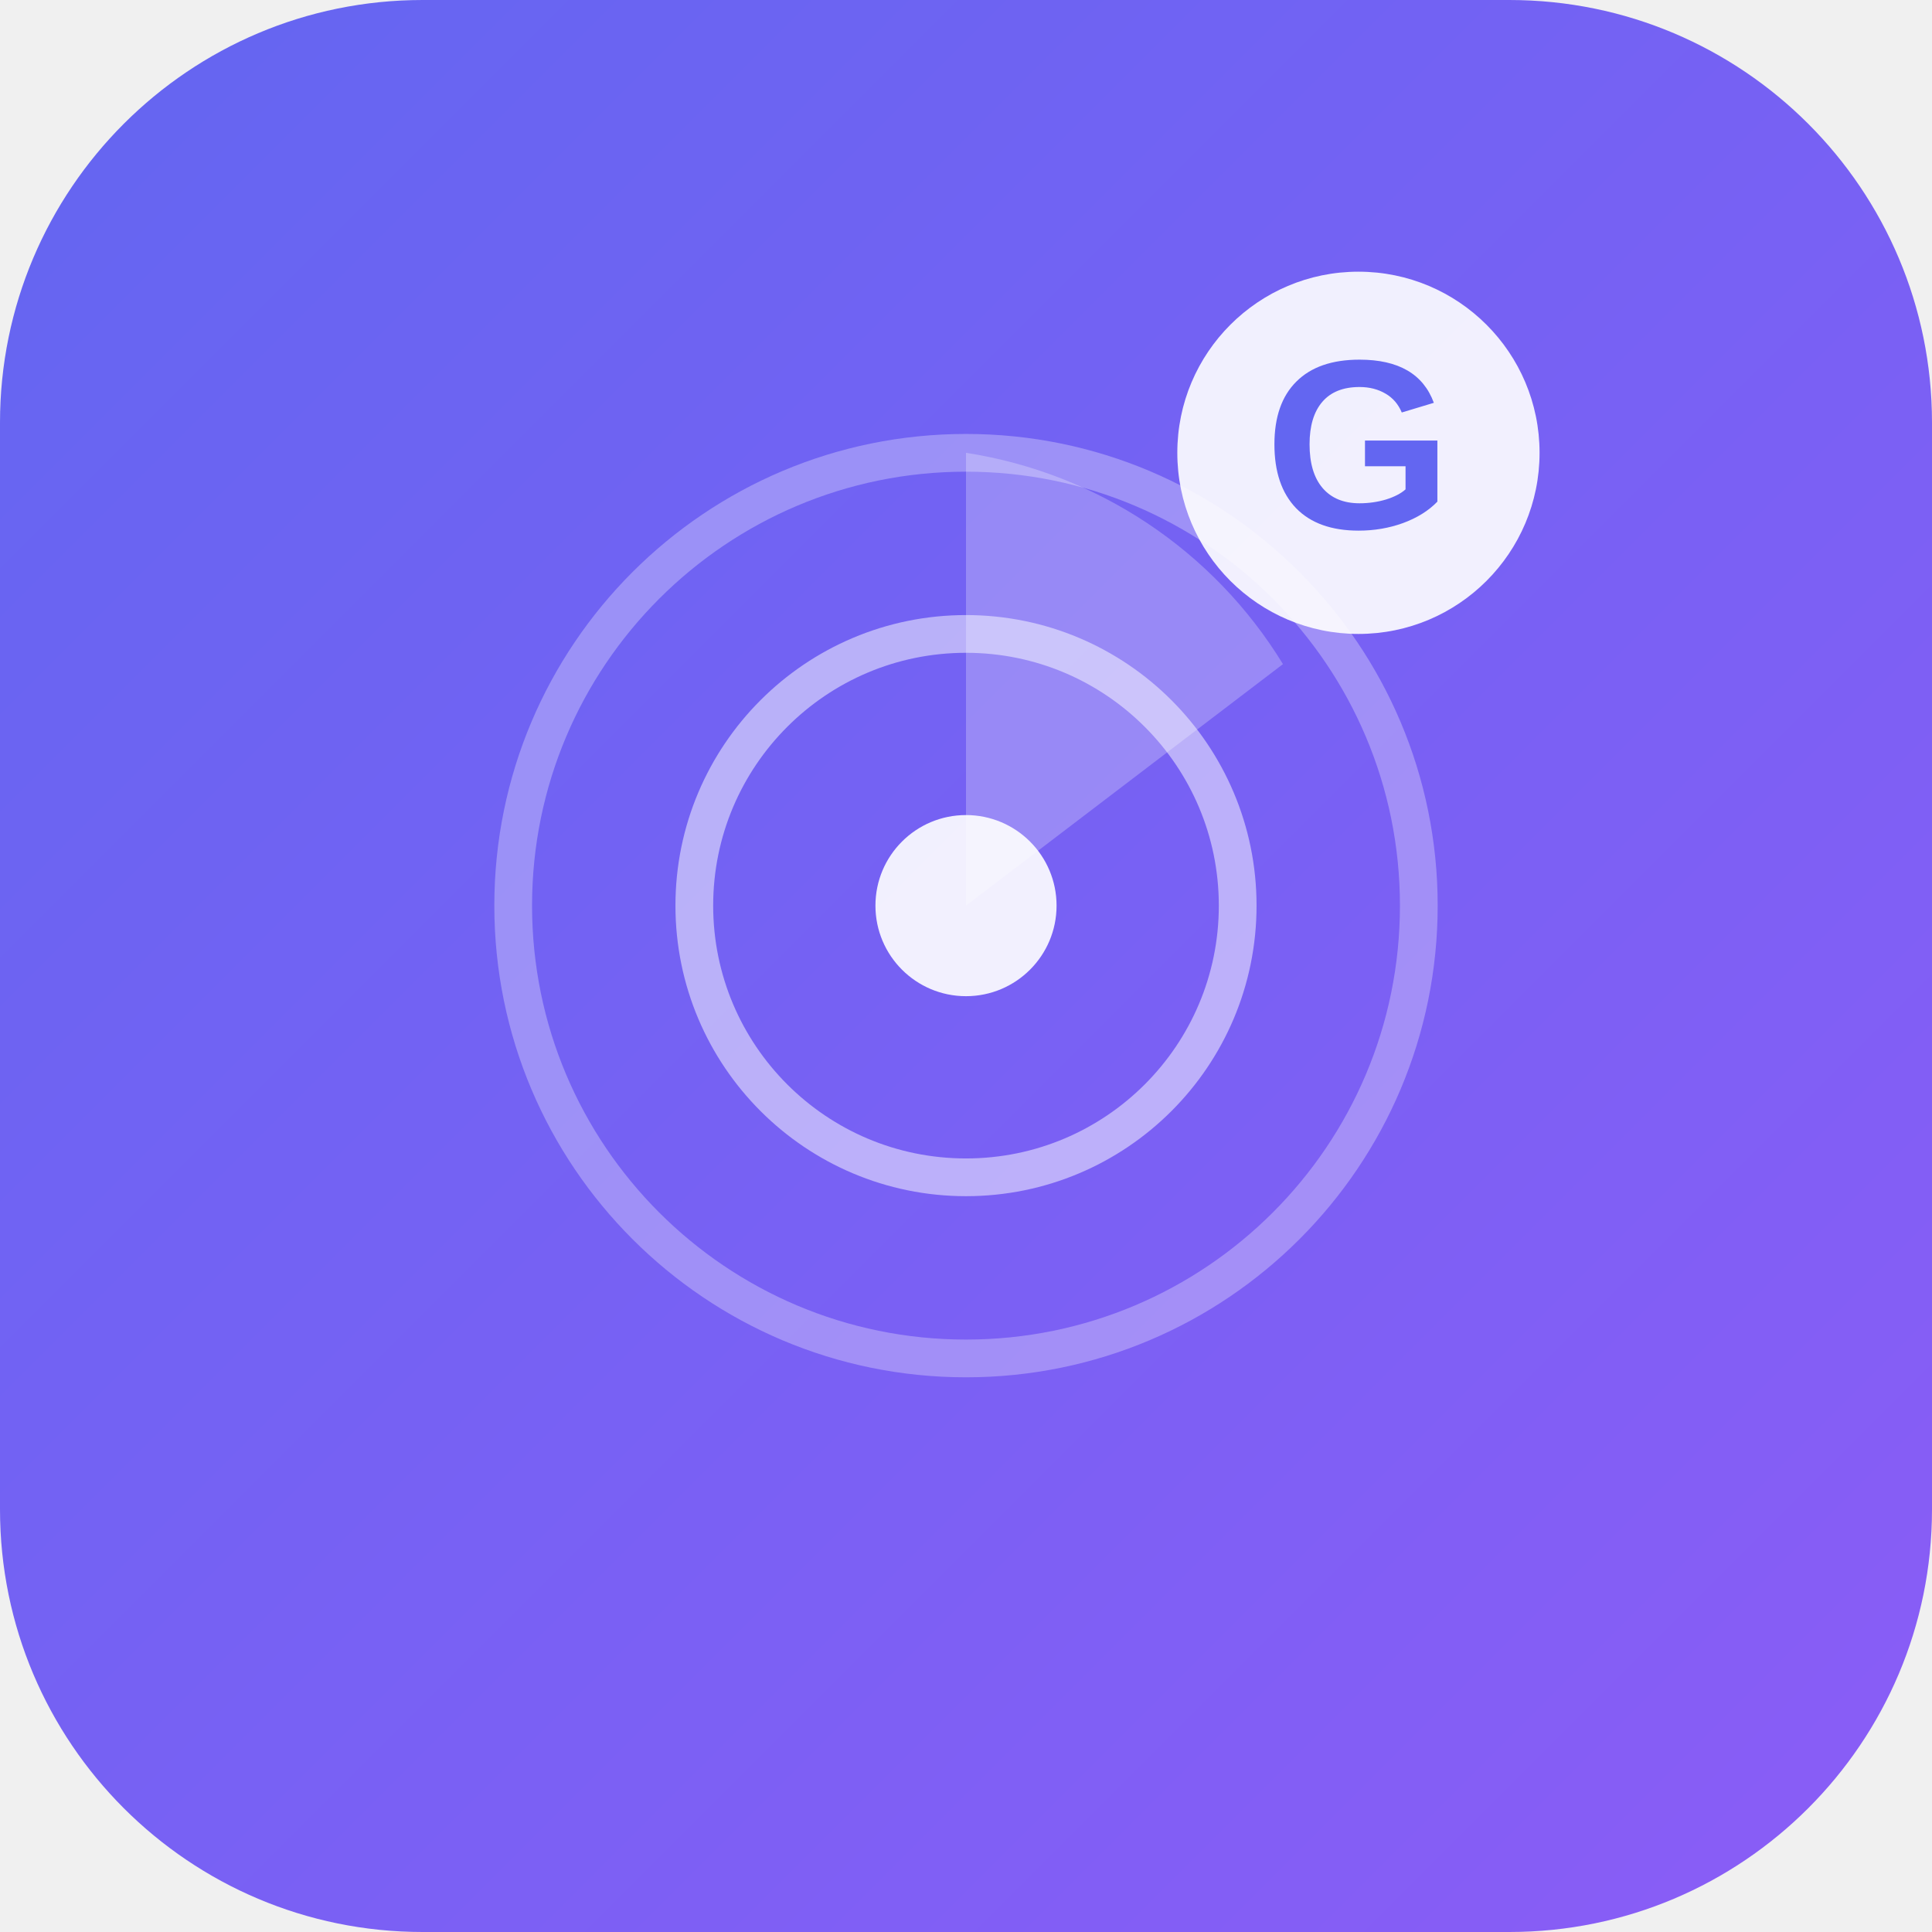
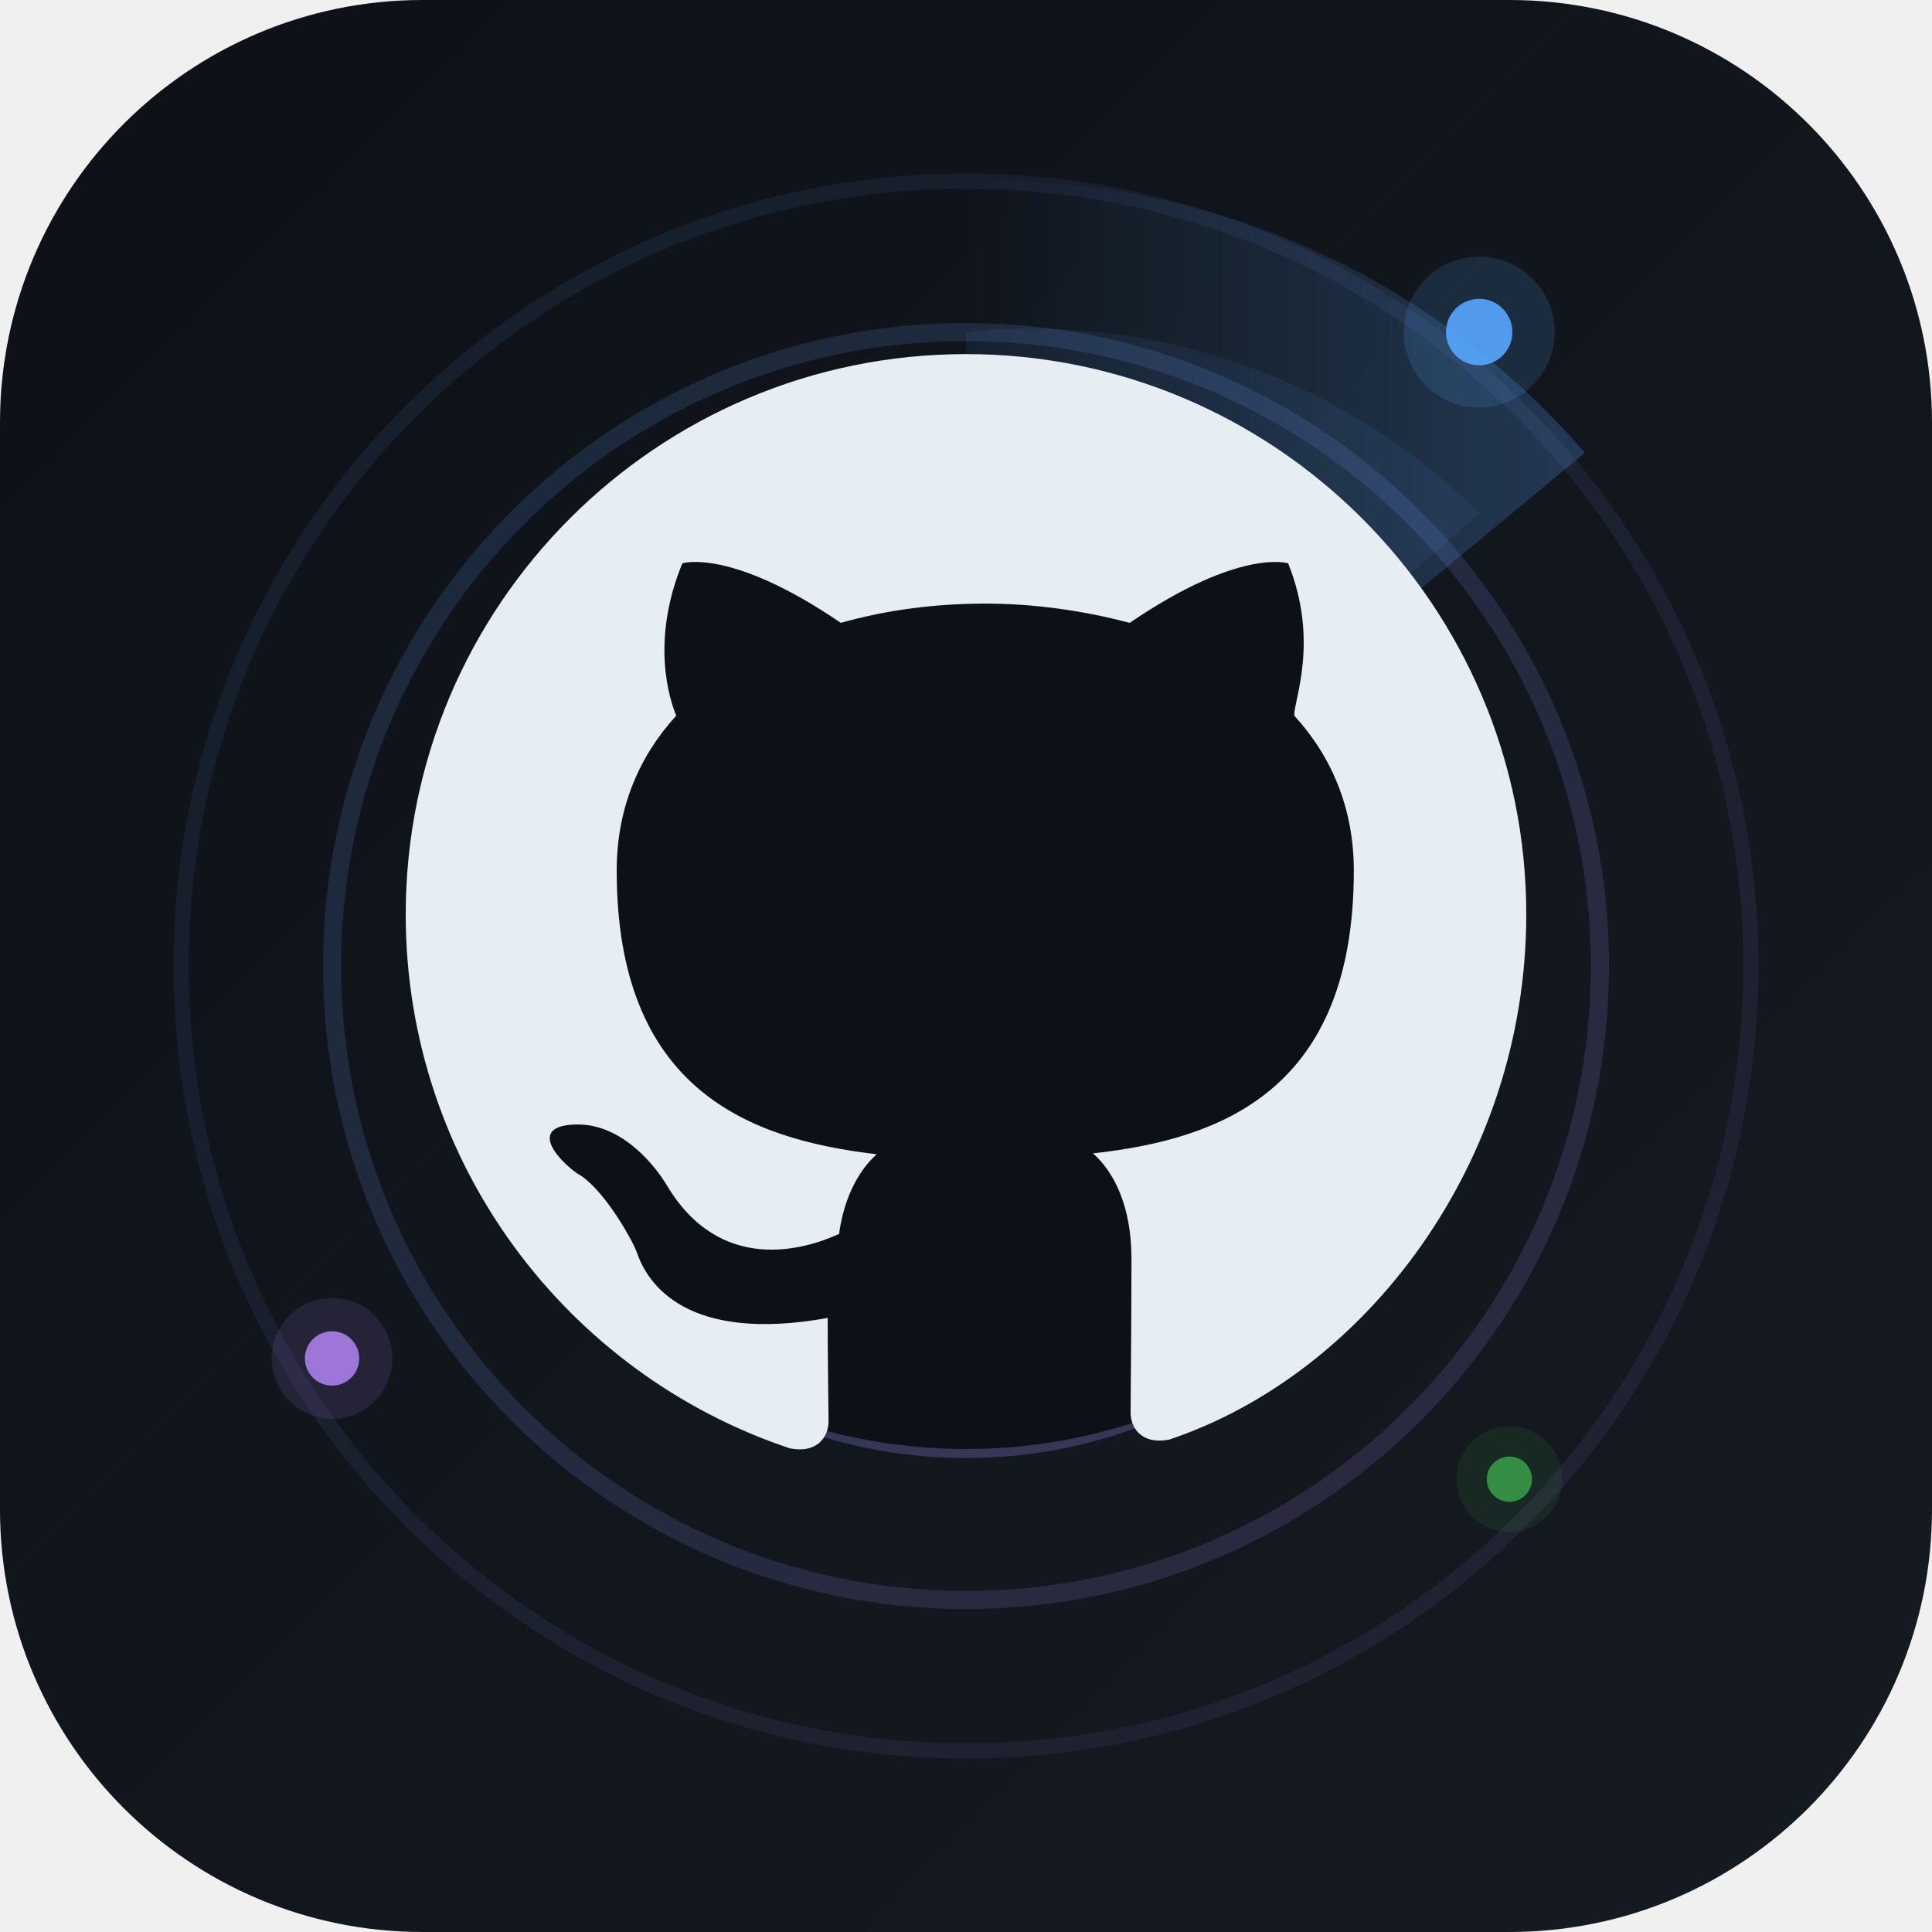
<svg xmlns="http://www.w3.org/2000/svg" viewBox="0 0 128 128">
  <defs>
    <linearGradient id="bg" x1="0%" y1="0%" x2="100%" y2="100%">
-       <stop offset="0%" style="stop-color:#6366f1" />
-       <stop offset="100%" style="stop-color:#8b5cf6" />
+       <stop offset="0%" style="stop-color:#0d1117" />
+       <stop offset="100%" style="stop-color:#161b22" />
+     </linearGradient>
+     <linearGradient id="sweep" x1="0%" y1="0%" x2="100%" y2="0%">
+       <stop offset="0%" style="stop-color:#58a6ff;stop-opacity:0" />
+       <stop offset="100%" style="stop-color:#58a6ff;stop-opacity:0.4" />
+     </linearGradient>
+     <linearGradient id="ringGrad" x1="0%" y1="0%" x2="100%" y2="100%">
+       <stop offset="0%" style="stop-color:#58a6ff" />
+       <stop offset="100%" style="stop-color:#bc8cff" />
    </linearGradient>
  </defs>
  <rect width="128" height="128" rx="28" fill="url(#bg)" />
-   <circle cx="64" cy="60" r="30" fill="none" stroke="white" stroke-width="2.5" opacity="0.3" />
-   <circle cx="64" cy="60" r="18" fill="none" stroke="white" stroke-width="2.5" opacity="0.5" />
-   <circle cx="64" cy="60" r="6" fill="white" opacity="0.9" />
-   <path d="M64 60 L64 30 A30 30 0 0 1 85 44 Z" fill="white" opacity="0.25" />
-   <circle cx="90" cy="30" r="12" fill="white" opacity="0.9" />
-   <text x="90" y="35" font-family="Arial,sans-serif" font-size="16" font-weight="bold" fill="#6366f1" text-anchor="middle">G</text>
+   <circle cx="64" cy="64" r="52" fill="none" stroke="url(#ringGrad)" stroke-width="1" opacity="0.08" />
+   <circle cx="64" cy="64" r="42" fill="none" stroke="url(#ringGrad)" stroke-width="1.2" opacity="0.15" />
+   <circle cx="64" cy="64" r="32" fill="none" stroke="url(#ringGrad)" stroke-width="1.2" opacity="0.25" />
+   <circle cx="64" cy="64" r="22" fill="none" stroke="url(#ringGrad)" stroke-width="1.2" opacity="0.4" />
+   <path d="M64 64 L64 12 A52 52 0 0 1 105 30 Z" fill="url(#sweep)" opacity="0.6" />
+   <path d="M64 64 L64 22 A42 42 0 0 1 98 34 Z" fill="#58a6ff" opacity="0.08" />
+   <circle cx="64" cy="60" r="36" fill="#0d1117" />
+   <g transform="translate(64,60) scale(0.58) translate(-64,-64)">
+     <path fill="#e6edf3" d=" M64 1C28.7 1 0 29.7 0 65c0 28.4 18.4 52.5 43.9 61 3.2.6 4.4-1.4 4.4-3.1 0-1.5-.1-6.5-.1-11.8-16.1 2.9-20.6-3.9-21.8-7.5-.7-1.8-4-7.5-6.8-9-2.3-1.6-5.7-5.5-.1-5.6 5.3-.1 9.1 4.9 10.3 6.9 6.1 10.3 15.8 7.4 19.7 5.6.6-4.4 2.4-7.4 4.3-9.1-14.5-1.7-29.7-7.3-29.7-32.4 0-7.2 2.6-13.1 6.8-17.7-.7-1.7-3-8.4.7-17.4 0 0 5.5-1.8 18.1 6.8 5.3-1.5 10.9-2.2 16.5-2.2 5.6 0 11.2.8 16.5 2.2 12.6-8.6 18.1-6.8 18.1-6.8 3.6 9 .6 15.7.7 17.4 4.2 4.6 6.8 10.5 6.8 17.7 0 25.2-15.3 30.7-29.8 32.3 2.3 2 4.4 5.9 4.4 12 0 8.6-.1 15.5-.1 17.6 0 1.7 1.2 3.7 4.4 3.1C109.6 117.5 128 93.4 128 65 128 29.7 99.3 1 64 1z     " />
+   </g>
+   <circle cx="98" cy="22" r="2.2" fill="#58a6ff" opacity="0.9" />
+   <circle cx="98" cy="22" r="5" fill="#58a6ff" opacity="0.15" />
+   <circle cx="22" cy="90" r="1.8" fill="#bc8cff" opacity="0.8" />
+   <circle cx="22" cy="90" r="4" fill="#bc8cff" opacity="0.12" />
+   <circle cx="100" cy="98" r="1.5" fill="#3fb950" opacity="0.7" />
+   <circle cx="100" cy="98" r="3.5" fill="#3fb950" opacity="0.1" />
</svg>
